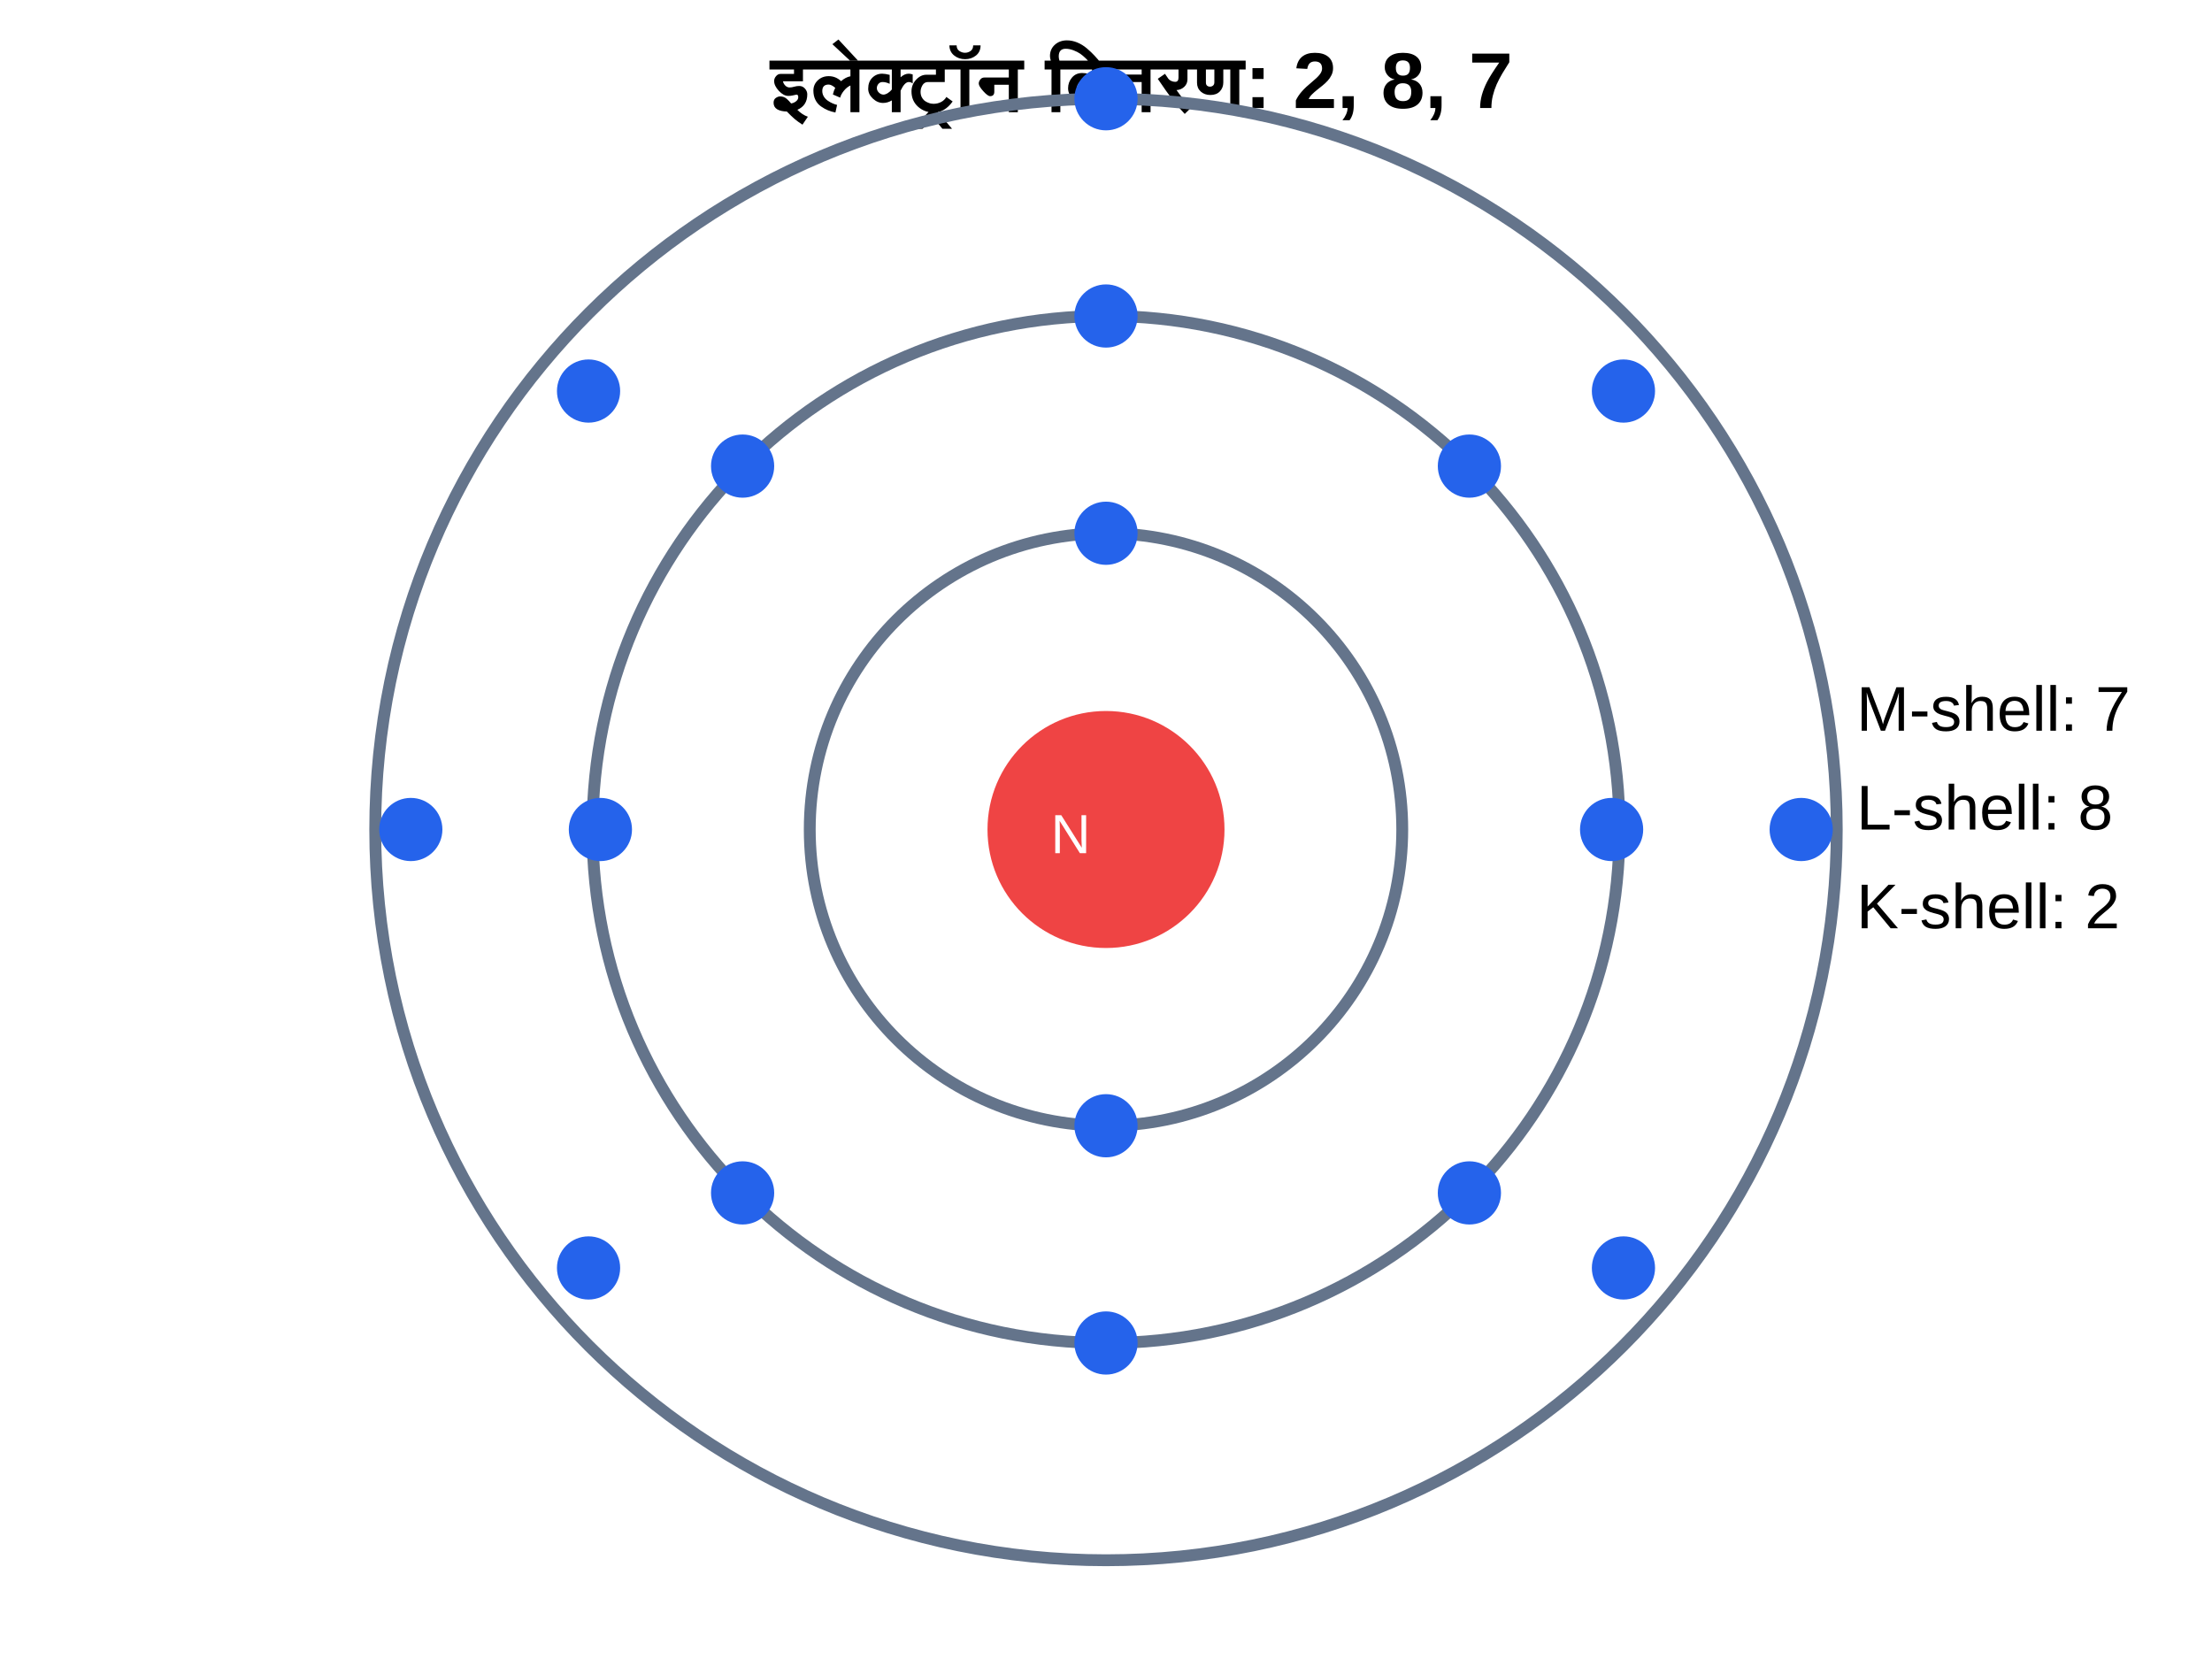
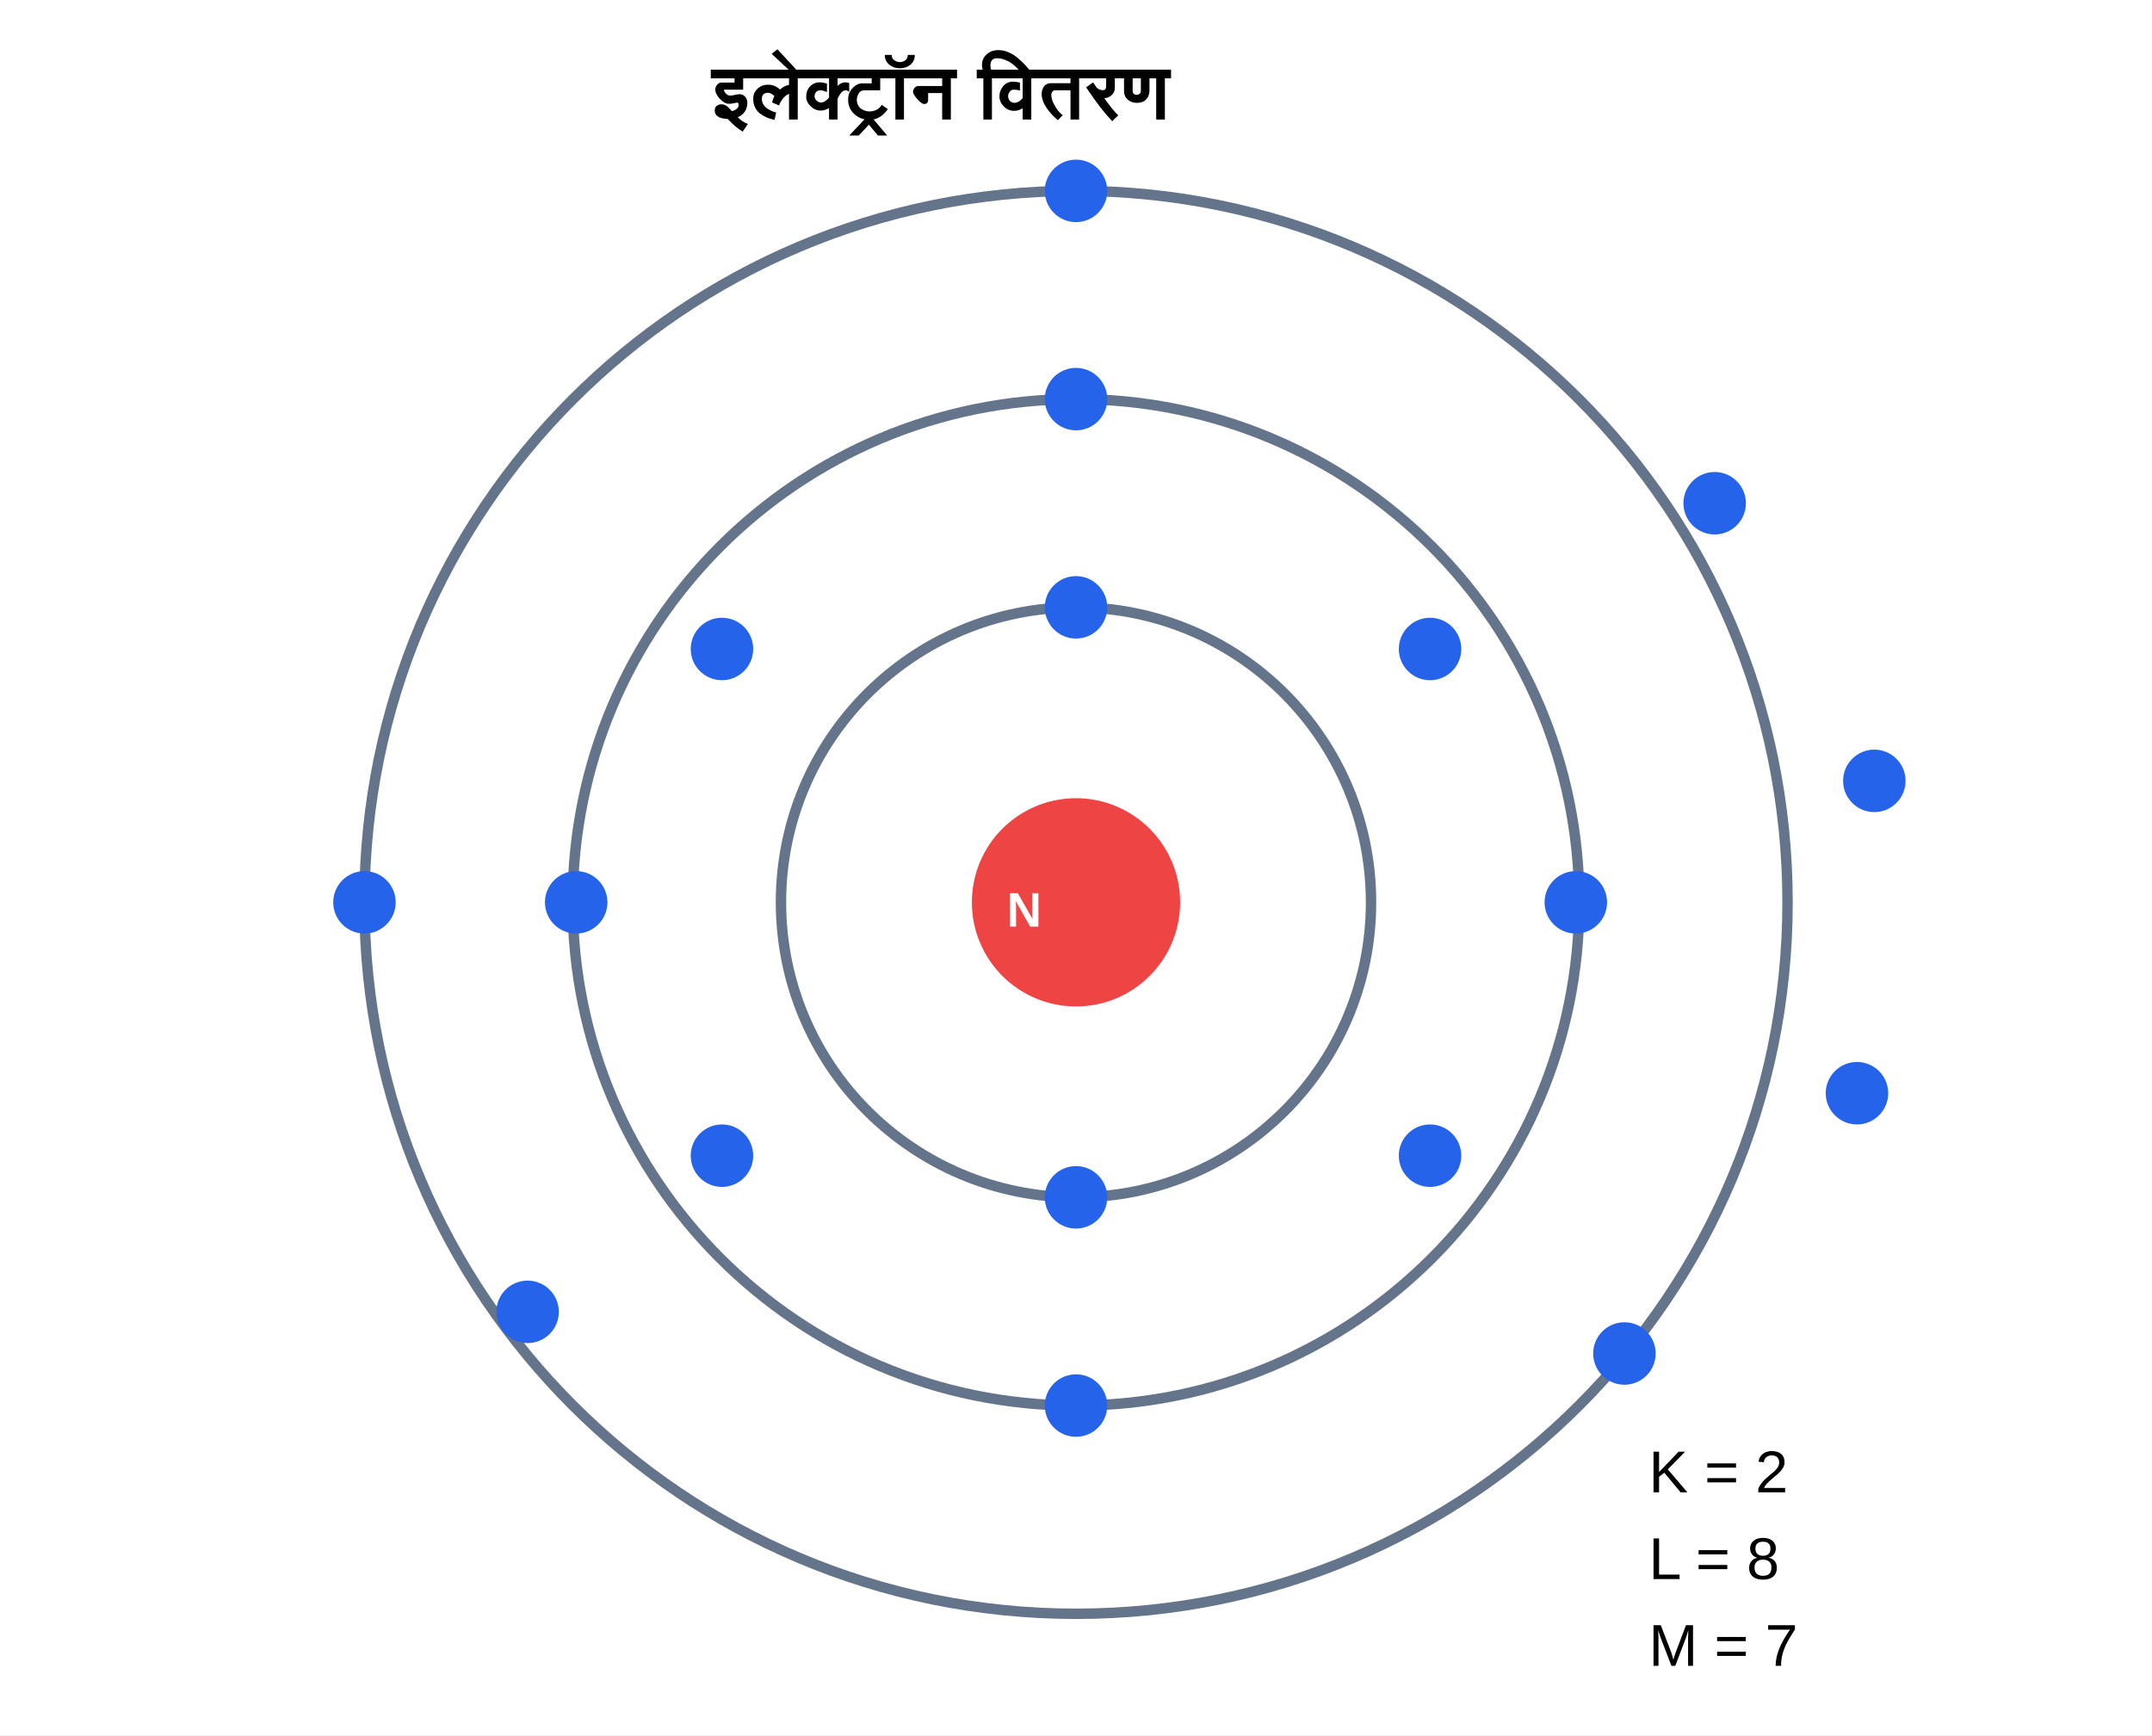
- <svg xmlns="http://www.w3.org/2000/svg" viewBox="0 0 560 420">
-   <rect width="100%" height="100%" fill="#fff" />
-   <text x="195" y="28" font-size="20" font-family="Arial" font-weight="700">इलेक्ट्रॉन वितरण: 2, 8, 7</text>
-   <circle cx="280" cy="210" r="30" fill="#ef4444" />
-   <circle cx="280" cy="210" r="75" fill="none" stroke="#64748b" stroke-width="3" />
-   <circle cx="280" cy="210" r="130" fill="none" stroke="#64748b" stroke-width="3" />
-   <circle cx="280" cy="210" r="185" fill="none" stroke="#64748b" stroke-width="3" />
+ <svg xmlns="http://www.w3.org/2000/svg" viewBox="0 0 620 500" role="img" aria-label="Bohr model with electron distribution 2, 8, 7">
+   <rect width="620" height="500" fill="#fff" />
+   <text x="205" y="34" font-family="Arial,sans-serif" font-size="22" font-weight="700">इलेक्ट्रॉन वितरण</text>
+   <circle cx="310" cy="260" r="30" fill="#ef4444" />
+   <circle cx="310" cy="260" r="85" fill="none" stroke="#64748b" stroke-width="3" />
+   <circle cx="310" cy="260" r="145" fill="none" stroke="#64748b" stroke-width="3" />
+   <circle cx="310" cy="260" r="205" fill="none" stroke="#64748b" stroke-width="3" />
  <g fill="#2563eb">
-     <circle cx="280" cy="135" r="8" />
-     <circle cx="280" cy="285" r="8" />
-     <circle cx="280" cy="80" r="8" />
-     <circle cx="372" cy="118" r="8" />
-     <circle cx="408" cy="210" r="8" />
-     <circle cx="372" cy="302" r="8" />
-     <circle cx="280" cy="340" r="8" />
-     <circle cx="188" cy="302" r="8" />
-     <circle cx="152" cy="210" r="8" />
-     <circle cx="188" cy="118" r="8" />
-     <circle cx="280" cy="25" r="8" />
-     <circle cx="411" cy="99" r="8" />
-     <circle cx="456" cy="210" r="8" />
-     <circle cx="411" cy="321" r="8" />
-     <circle cx="149" cy="321" r="8" />
-     <circle cx="104" cy="210" r="8" />
-     <circle cx="149" cy="99" r="8" />
+     <circle cx="310" cy="175" r="9" />
+     <circle cx="310" cy="345" r="9" />
+     <circle cx="310" cy="115" r="9" />
+     <circle cx="412" cy="187" r="9" />
+     <circle cx="454" cy="260" r="9" />
+     <circle cx="412" cy="333" r="9" />
+     <circle cx="310" cy="405" r="9" />
+     <circle cx="208" cy="333" r="9" />
+     <circle cx="166" cy="260" r="9" />
+     <circle cx="208" cy="187" r="9" />
+     <circle cx="310" cy="55" r="9" />
+     <circle cx="494" cy="145" r="9" />
+     <circle cx="540" cy="225" r="9" />
+     <circle cx="535" cy="315" r="9" />
+     <circle cx="468" cy="390" r="9" />
+     <circle cx="152" cy="378" r="9" />
+     <circle cx="105" cy="260" r="9" />
  </g>
-   <text x="266" y="216" fill="#fff" font-size="14" font-family="Arial">N</text>
-   <text x="470" y="185" font-size="16" font-family="Arial">M-shell: 7</text>
-   <text x="470" y="210" font-size="16" font-family="Arial">L-shell: 8</text>
-   <text x="470" y="235" font-size="16" font-family="Arial">K-shell: 2</text>
+   <text x="290" y="267" fill="#fff" font-family="Arial,sans-serif" font-size="14" font-weight="700">N</text>
+   <text x="475" y="430" font-family="Arial,sans-serif" font-size="17">K = 2</text>
+   <text x="475" y="455" font-family="Arial,sans-serif" font-size="17">L = 8</text>
+   <text x="475" y="480" font-family="Arial,sans-serif" font-size="17">M = 7</text>
</svg>
